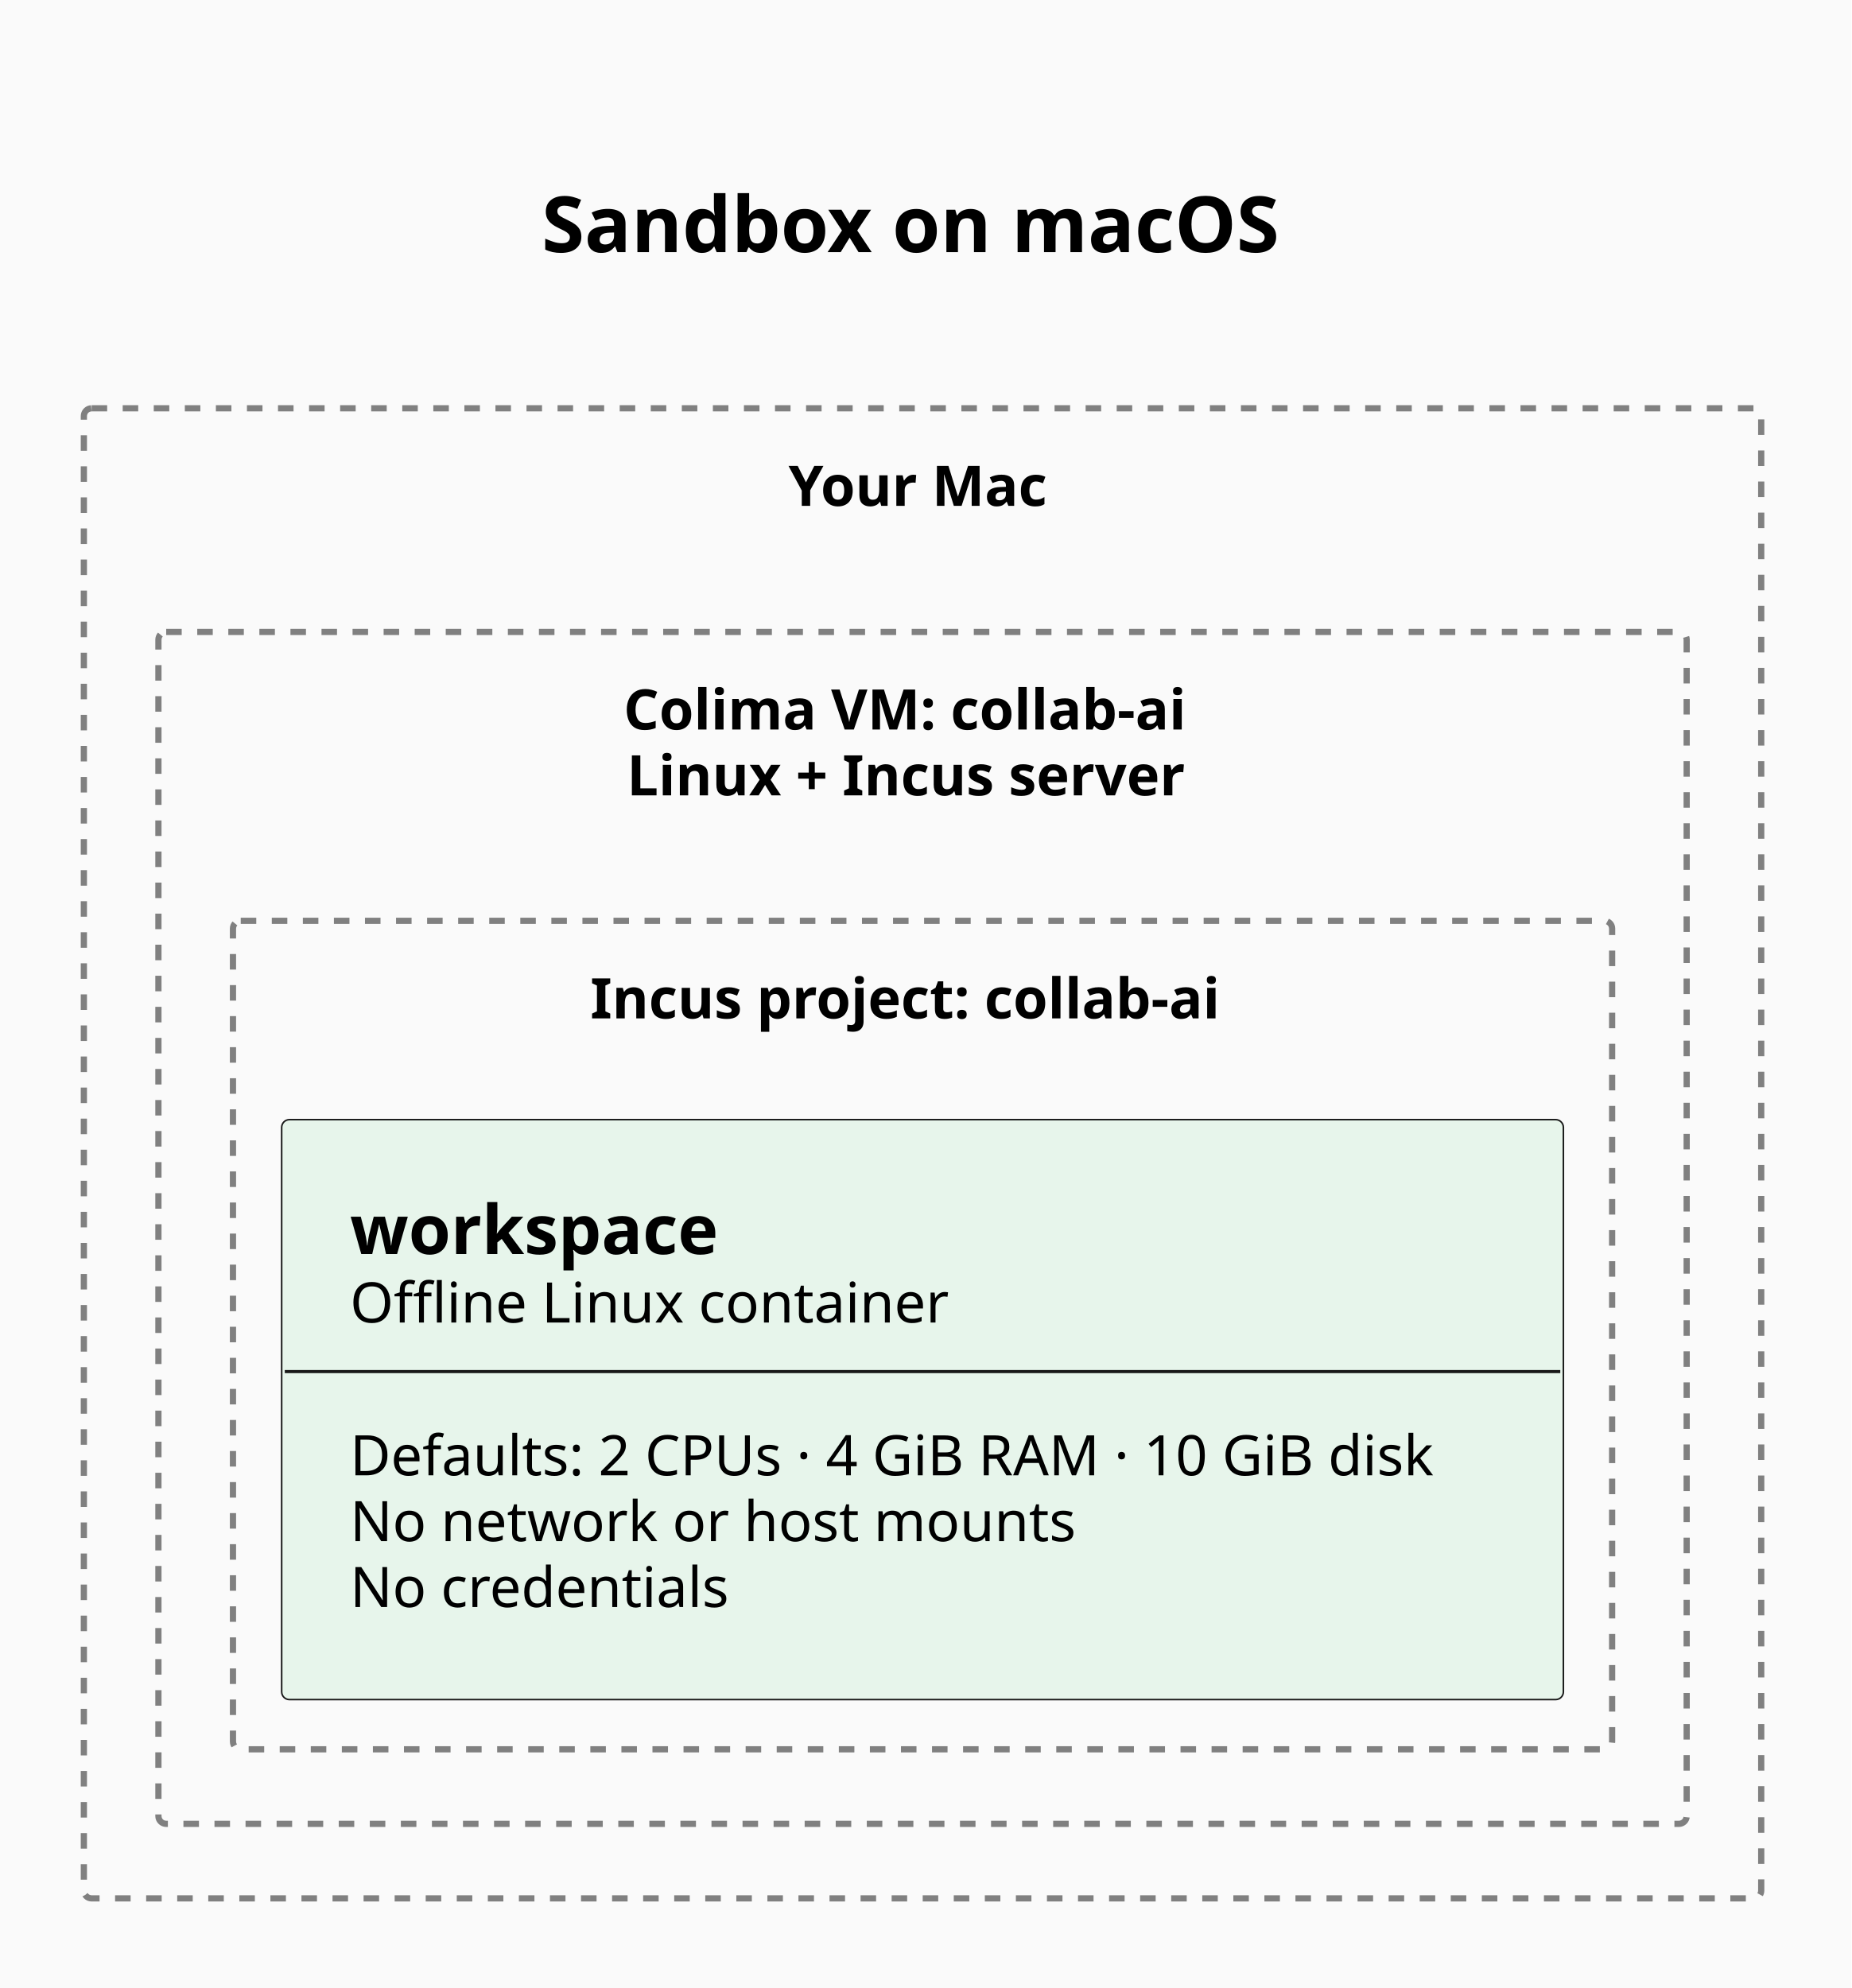
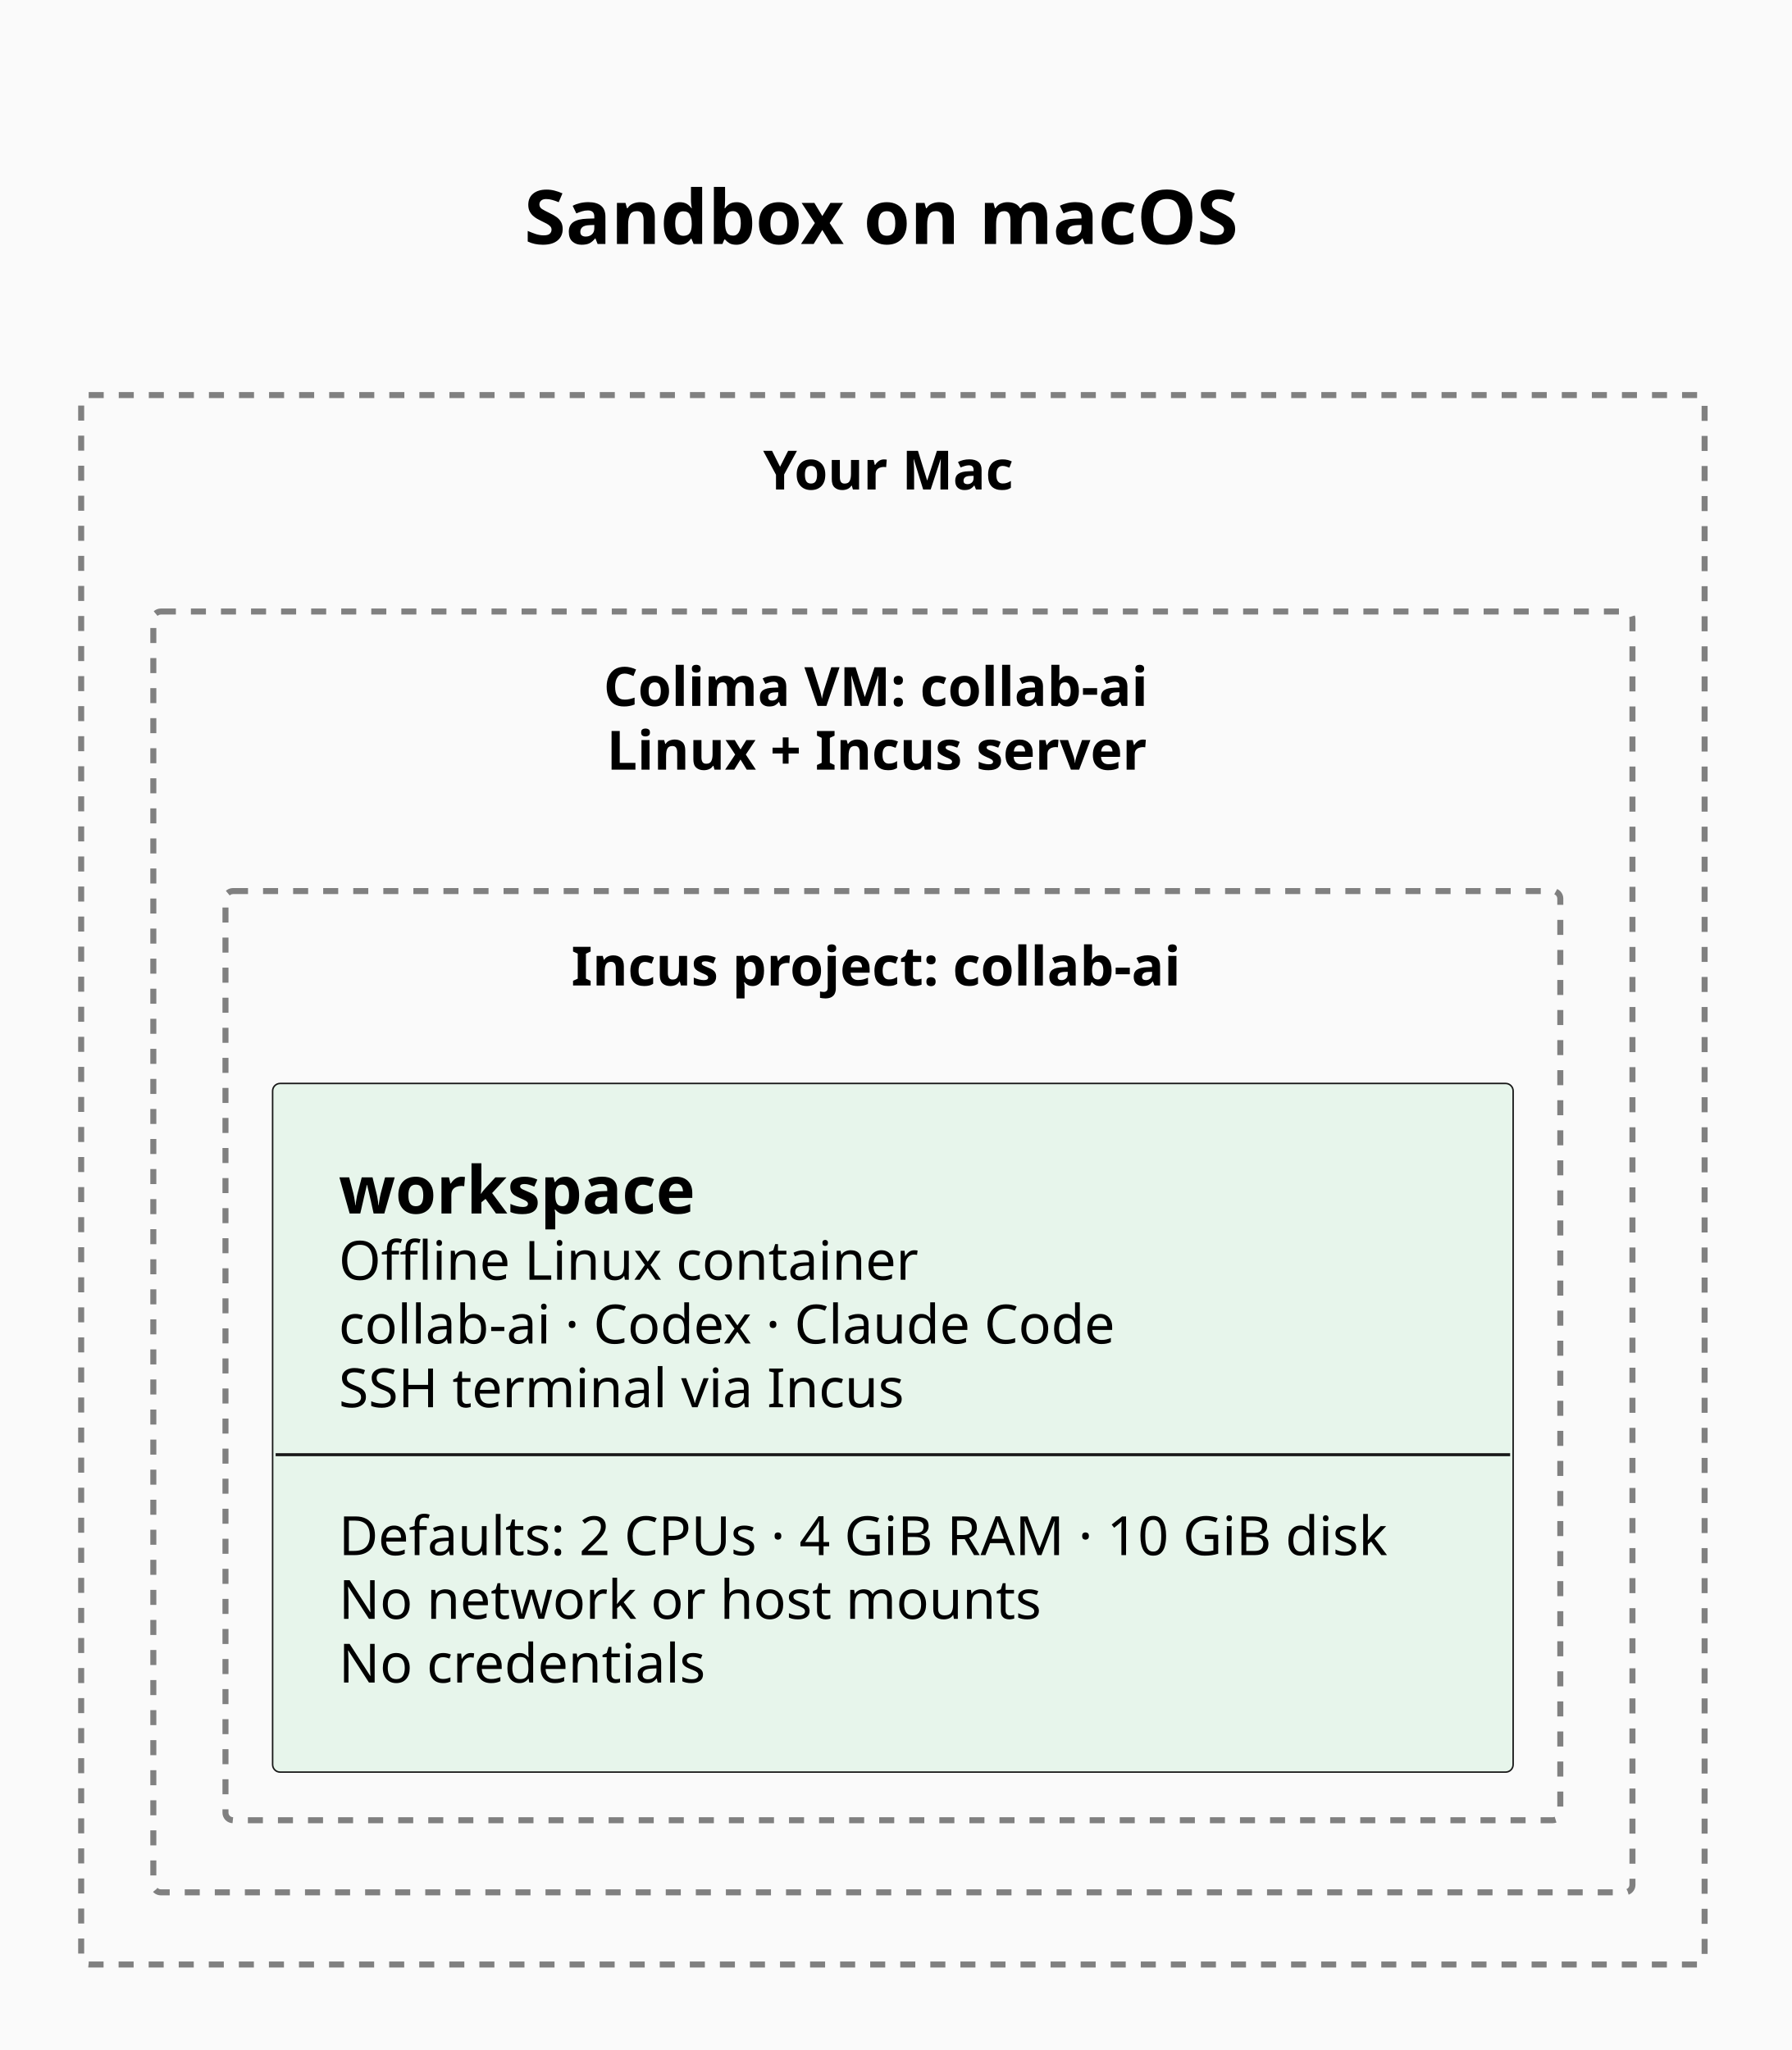
- <svg xmlns="http://www.w3.org/2000/svg" version="1.1" data-diagram-type="CLASS" style="width:596px;height:640px;background:#FAFAFA;" width="596px" height="640px" viewBox="0 0 596 640" zoomAndPan="magnify" preserveAspectRatio="none" contentStyleType="text/css">
+ <svg xmlns="http://www.w3.org/2000/svg" version="1.1" data-diagram-type="CLASS" style="width:596px;height:682px;background:#FAFAFA;" width="596px" height="682px" viewBox="0 0 596 682" zoomAndPan="magnify" preserveAspectRatio="none" contentStyleType="text/css">
  <defs />
  <g font-family="sans-serif" lengthAdjust="spacing">
-     <rect x="0" y="0" width="596" height="640" fill="#FAFAFA" style="stroke:none;" />
+     <rect x="0" y="0" width="596" height="682" fill="#FAFAFA" style="stroke:none;" />
    <g class="title" data-source-line="4">
      <text x="174.38" y="81.17" fill="#000" font-size="25" textLength="245.239" font-weight="700">Sandbox on macOS</text>
    </g>
    <g class="cluster" data-qualified-name="Mac" id="ent0001" data-source-line="33">
-       <rect x="27" y="131.443" width="540" height="479.71" fill="none" style="stroke:#808080;stroke-width:2;stroke-dasharray:5,5;" rx="2.5" ry="2.5" />
+       <rect x="27" y="131.443" width="540" height="522.11" fill="none" style="stroke:#808080;stroke-width:2;stroke-dasharray:5,5;" rx="2.5" ry="2.5" />
      <text x="253.854" y="162.846" fill="#000" font-size="18" textLength="86.291" font-weight="700">Your Mac</text>
    </g>
    <g class="cluster" data-qualified-name="Mac.VM" id="ent0002" data-source-line="34">
-       <rect x="51" y="203.443" width="492" height="383.71" fill="none" style="stroke:#808080;stroke-width:2;stroke-dasharray:5,5;" rx="2.5" ry="2.5" />
+       <rect x="51" y="203.443" width="492" height="426.11" fill="none" style="stroke:#808080;stroke-width:2;stroke-dasharray:5,5;" rx="2.5" ry="2.5" />
      <text x="200.742" y="234.846" fill="#000" font-size="18" textLength="192.516" font-weight="700">Colima VM: collab-ai</text>
      <text x="201.801" y="256.045" fill="#000" font-size="18" textLength="190.397" font-weight="700">Linux + Incus server</text>
    </g>
    <g class="cluster" data-qualified-name="Mac.VM.Project" id="ent0003" data-source-line="35">
-       <rect x="75" y="296.443" width="444" height="266.71" fill="none" style="stroke:#808080;stroke-width:2;stroke-dasharray:5,5;" rx="2.5" ry="2.5" />
+       <rect x="75" y="296.443" width="444" height="309.11" fill="none" style="stroke:#808080;stroke-width:2;stroke-dasharray:5,5;" rx="2.5" ry="2.5" />
      <text x="190.037" y="327.846" fill="#000" font-size="18" textLength="213.926" font-weight="700">Incus project: collab-ai</text>
    </g>
    <g class="entity" data-qualified-name="Mac.VM.Project.Workspace" id="ent0004" data-source-line="36">
-       <rect x="90.68" y="360.443" width="412.631" height="186.707" fill="#E7F5EB" style="stroke:#181818;stroke-width:0.5;" rx="2.5" ry="2.5" />
+       <rect x="90.68" y="360.443" width="412.631" height="229.105" fill="#E7F5EB" style="stroke:#181818;stroke-width:0.5;" rx="2.5" ry="2.5" />
      <text x="112.68" y="403.713" fill="#000" font-size="22" textLength="121.505" font-weight="700">workspace</text>
      <text x="112.68" y="425.756" fill="#000" font-size="18" textLength="200.285">Offline Linux container</text>
-       <line x1="91.68" y1="441.553" x2="502.311" y2="441.553" style="stroke:#181818;stroke-width:1;" />
-       <text x="112.68" y="474.955" fill="#000" font-size="18" textLength="368.631">Defaults: 2 CPUs · 4 GiB RAM · 10 GiB disk</text>
-       <text x="112.68" y="496.154" fill="#000" font-size="18" textLength="240.548">No network or host mounts</text>
-       <text x="112.68" y="517.354" fill="#000" font-size="18" textLength="125.446">No credentials</text>
+       <text x="112.68" y="446.955" fill="#000" font-size="18" textLength="278.279">collab-ai · Codex · Claude Code</text>
+       <text x="112.68" y="468.154" fill="#000" font-size="18" textLength="192.533">SSH terminal via Incus</text>
+       <line x1="91.68" y1="483.951" x2="502.311" y2="483.951" style="stroke:#181818;stroke-width:1;" />
+       <text x="112.68" y="517.354" fill="#000" font-size="18" textLength="368.631">Defaults: 2 CPUs · 4 GiB RAM · 10 GiB disk</text>
+       <text x="112.68" y="538.553" fill="#000" font-size="18" textLength="240.548">No network or host mounts</text>
+       <text x="112.68" y="559.752" fill="#000" font-size="18" textLength="125.446">No credentials</text>
    </g>
  </g>
</svg>
